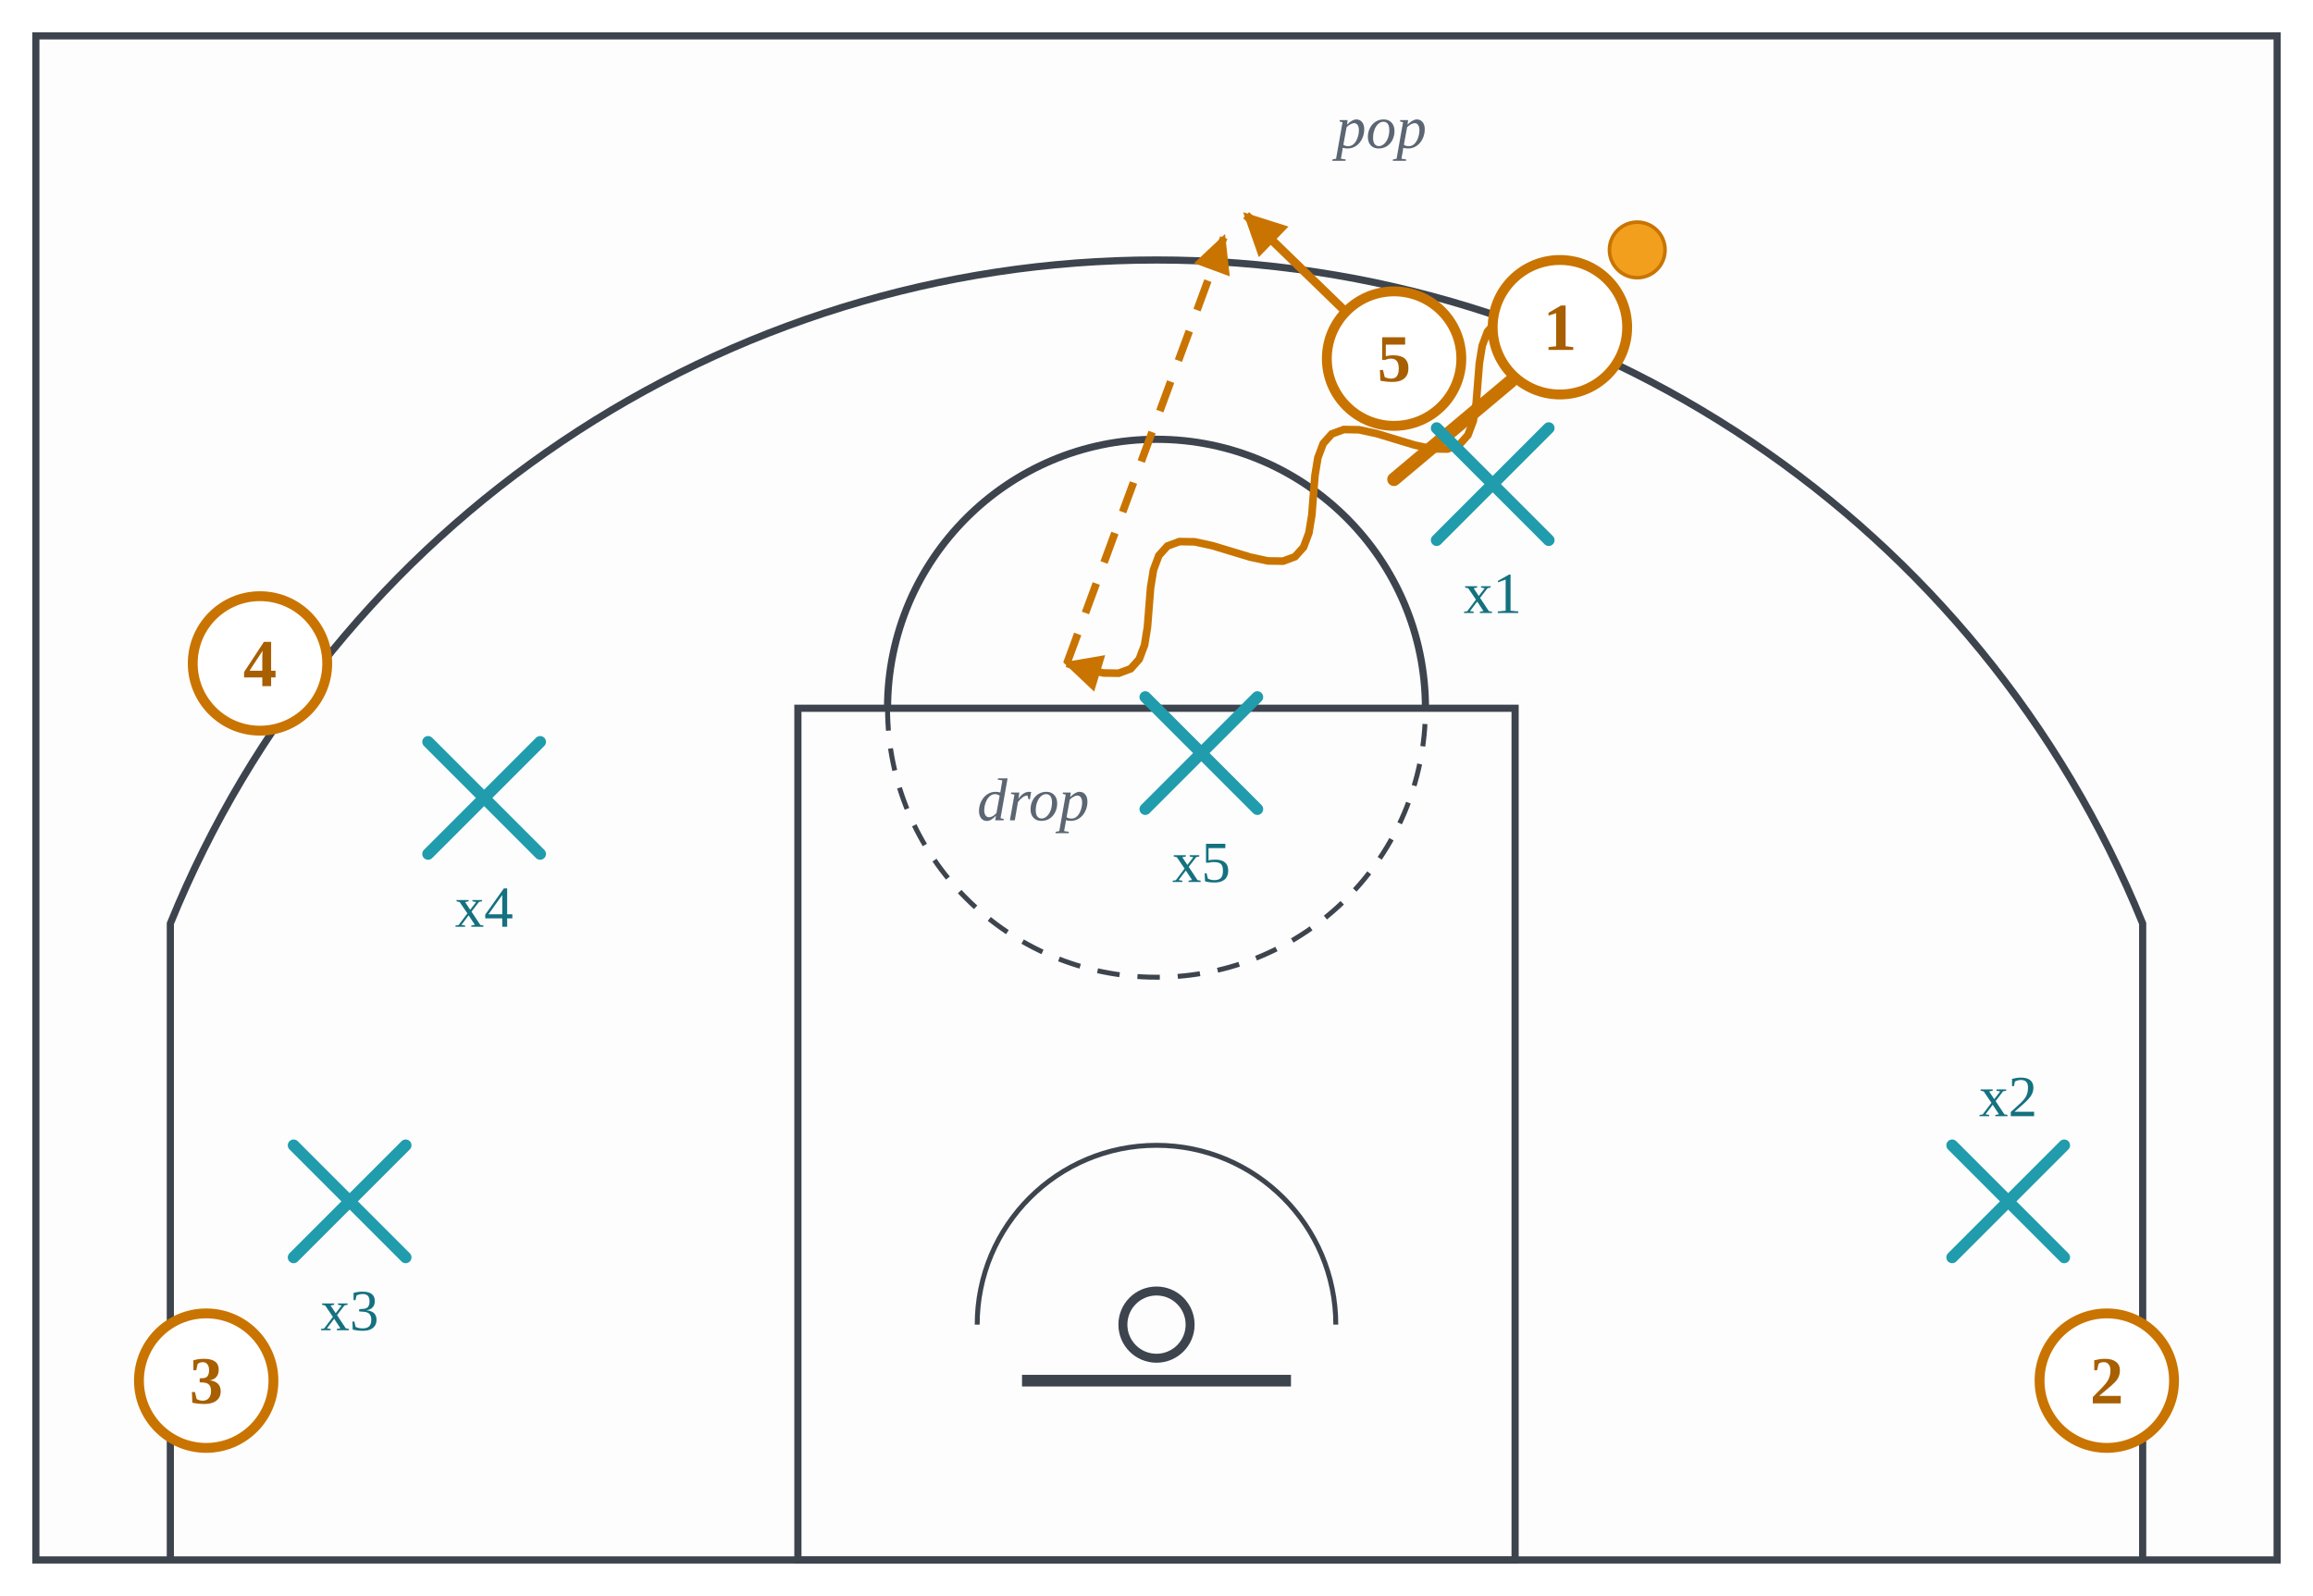
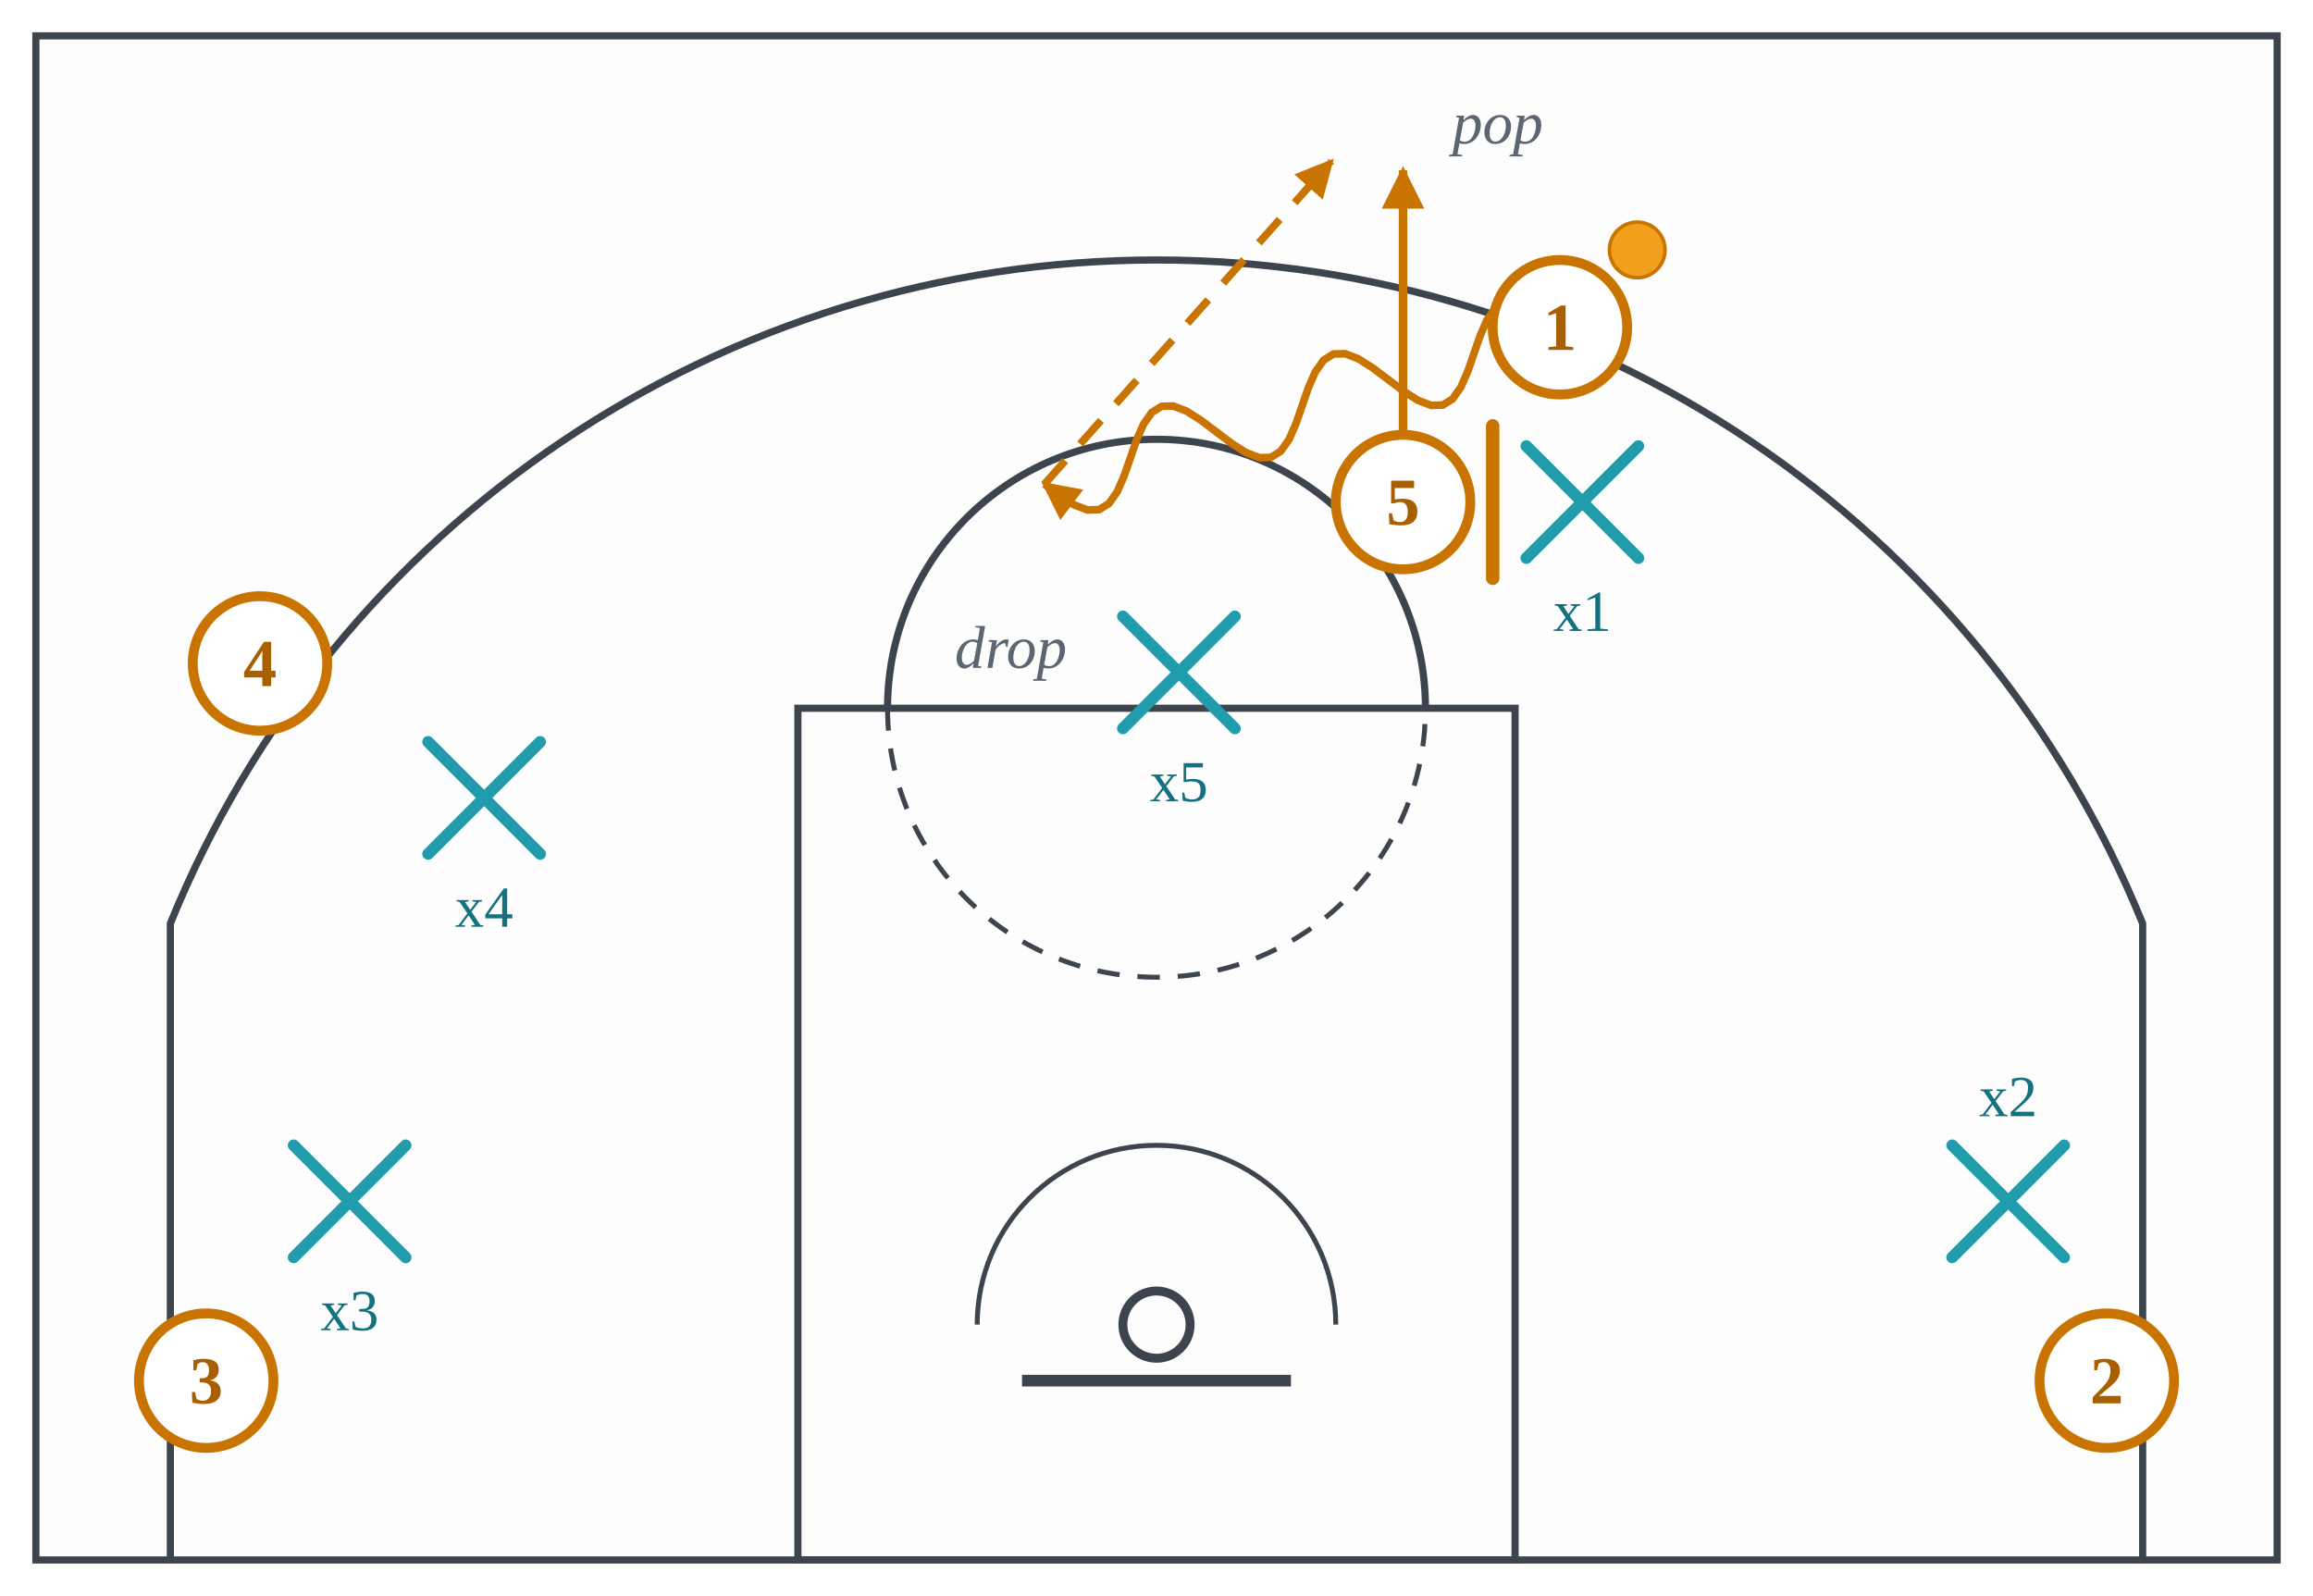
- <svg xmlns="http://www.w3.org/2000/svg" viewBox="0 0 516.0 356.0" width="516.0" role="img" aria-label="The same pick-and-roll, but after the screen the big steps out to the arc at the top instead of rolling. The big's defender has dropped toward the rim to contain the handler's drive, so the big is open for a pass and a jump shot at the arc. The dashed pass goes from the handler back out to the big." class="hd-court-svg">
+ <svg xmlns="http://www.w3.org/2000/svg" viewBox="0 0 516.0 356.0" width="516.0" role="img" aria-label="Half court, defense set. The ball-handler, 1, has the ball at the right slot with his defender, x1, below him. The big, 5, stands on x1's left with a screen bar between them, the same screen as the pick-and-roll. 1 dribbles left over the top of the screen toward the middle. Instead of rolling, 5 steps straight up to beyond the arc at the top, labeled pop, and the dashed pass goes from the end of 1's dribble back out to him. The big's defender, x5, has dropped to the free-throw line, labeled drop, so he is guarding the paint while 5 is at the three-point line. 2 and 3 are in the corners and 4 is on the left wing, each with a defender." class="hd-court-svg">
  <defs>
    <marker id="hd-arrow-o" viewBox="0 0 10 10" refX="9" refY="5" markerWidth="5" markerHeight="5" orient="auto-start-reverse">
      <path d="M 0 0 L 10 5 L 0 10 z" fill="var(--hd-offense, #C97400)" />
    </marker>
    <marker id="hd-arrow-d" viewBox="0 0 10 10" refX="9" refY="5" markerWidth="5" markerHeight="5" orient="auto-start-reverse">
      <path d="M 0 0 L 10 5 L 0 10 z" fill="var(--hd-defense, #209CAD)" />
    </marker>
  </defs>
  <rect x="8.0" y="8.0" width="500.0" height="340.0" fill="var(--court-floor, #fdfdfd)" stroke="var(--court-line, #3d444d)" stroke-width="1.6" />
  <path d="M 38.0 348.0 L 38.0 206.02 A 237.5 237.5 0 0 1 478.0 206.02 L 478.0 348.0" stroke="var(--court-line, #3d444d)" fill="none" stroke-width="1.6" />
  <rect x="178.0" y="158.0" width="160.0" height="190.0" stroke="var(--court-line, #3d444d)" fill="none" stroke-width="1.6" />
  <path d="M 198.0 158.0 A 60.0 60.0 0 0 1 318.0 158.0" stroke="var(--court-line, #3d444d)" fill="none" stroke-width="1.6" />
  <path d="M 198.0 158.0 A 60.0 60.0 0 0 0 318.0 158.0" stroke="var(--court-line, #3d444d)" fill="none" stroke-width="1.1" stroke-dasharray="5 4" />
  <path d="M 218.0 295.5 A 40.0 40.0 0 0 1 298.0 295.5" stroke="var(--court-line, #3d444d)" fill="none" stroke-width="1.1" />
  <line x1="228.0" y1="308.0" x2="288.0" y2="308.0" stroke="var(--court-line, #3d444d)" stroke-width="2.6" />
  <circle cx="258.0" cy="295.5" r="7.5" stroke="var(--court-line, #3d444d)" fill="none" stroke-width="2" />
-   <line x1="310.977" y1="106.927" x2="337.023" y2="85.073" stroke="var(--hd-offense, #C97400)" stroke-width="3" stroke-linecap="round" />
-   <path d="M 348.0,73.0 L 343.77,71.72 L 339.83,70.87 L 336.44,70.82 L 333.76,71.81 L 331.86,73.94 L 330.66,77.12 L 330.02,81.09 L 329.67,85.5 L 329.32,89.91 L 328.67,93.88 L 327.48,97.06 L 325.57,99.19 L 322.89,100.18 L 319.5,100.13 L 315.57,99.28 L 311.33,98.0 L 307.1,96.72 L 303.16,95.87 L 299.77,95.82 L 297.1,96.81 L 295.19,98.94 L 294.0,102.12 L 293.35,106.09 L 293.0,110.5 L 292.65,114.91 L 292.0,118.88 L 290.81,122.06 L 288.9,124.19 L 286.23,125.18 L 282.84,125.13 L 278.9,124.28 L 274.67,123.0 L 270.43,121.72 L 266.5,120.87 L 263.11,120.82 L 260.43,121.81 L 258.52,123.94 L 257.33,127.12 L 256.68,131.09 L 256.33,135.5 L 255.98,139.91 L 255.34,143.88 L 254.14,147.06 L 252.24,149.19 L 249.56,150.18 L 246.17,150.13 L 242.23,149.28 L 238.0,148.0" stroke="var(--hd-offense, #C97400)" fill="none" marker-end="url(#hd-arrow-o)" stroke-width="1.7" />
-   <line x1="311.0" y1="80.0" x2="278.0" y2="48.0" stroke="var(--hd-offense, #C97400)" fill="none" marker-end="url(#hd-arrow-o)" stroke-width="1.9" />
-   <line x1="238.0" y1="148.0" x2="273.0" y2="53.0" stroke="var(--hd-offense, #C97400)" fill="none" marker-end="url(#hd-arrow-o)" stroke-width="1.7" stroke-dasharray="7 5" />
+   <line x1="333.0" y1="129.0" x2="333.0" y2="95.0" stroke="var(--hd-offense, #C97400)" stroke-width="3" stroke-linecap="round" />
+   <path d="M 348.0,73.0 L 344.6,70.43 L 341.36,68.37 L 338.39,67.23 L 335.8,67.31 L 333.6,68.69 L 331.77,71.29 L 330.23,74.81 L 328.83,78.83 L 327.44,82.86 L 325.89,86.38 L 324.07,88.98 L 321.87,90.36 L 319.28,90.43 L 316.31,89.3 L 313.07,87.23 L 309.67,84.67 L 306.27,82.1 L 303.02,80.04 L 300.06,78.9 L 297.46,78.97 L 295.27,80.36 L 293.44,82.95 L 291.89,86.48 L 290.5,90.5 L 289.11,94.52 L 287.56,98.05 L 285.73,100.64 L 283.54,102.03 L 280.94,102.1 L 277.98,100.96 L 274.73,98.9 L 271.33,96.33 L 267.93,93.77 L 264.69,91.7 L 261.72,90.57 L 259.13,90.64 L 256.93,92.02 L 255.11,94.62 L 253.56,98.14 L 252.17,102.17 L 250.77,106.19 L 249.23,109.71 L 247.4,112.31 L 245.2,113.69 L 242.61,113.77 L 239.64,112.63 L 236.4,110.57 L 233.0,108.0" stroke="var(--hd-offense, #C97400)" fill="none" marker-end="url(#hd-arrow-o)" stroke-width="1.7" />
+   <line x1="313.0" y1="112.0" x2="313.0" y2="38.0" stroke="var(--hd-offense, #C97400)" fill="none" marker-end="url(#hd-arrow-o)" stroke-width="1.9" />
+   <line x1="233.0" y1="108.0" x2="297.0" y2="36.0" stroke="var(--hd-offense, #C97400)" fill="none" marker-end="url(#hd-arrow-o)" stroke-width="1.7" stroke-dasharray="7 5" />
  <circle cx="348.0" cy="73.0" r="15.0" fill="var(--court-floor, #fff)" stroke="var(--hd-offense, #C97400)" stroke-width="2.2" />
  <text x="348.0" y="73.0" text-anchor="middle" dominant-baseline="central" font-size="15.0" font-weight="600" fill="var(--hd-offense-ink, #A85F00)">1</text>
  <circle cx="365.25" cy="55.75" r="6.2" fill="#F39F1E" stroke="var(--hd-offense, #C97400)" stroke-width="0.8" />
-   <circle cx="311.0" cy="80.0" r="15.0" fill="var(--court-floor, #fff)" stroke="var(--hd-offense, #C97400)" stroke-width="2.2" />
-   <text x="311.0" y="80.0" text-anchor="middle" dominant-baseline="central" font-size="15.0" font-weight="600" fill="var(--hd-offense-ink, #A85F00)">5</text>
+   <circle cx="313.0" cy="112.0" r="15.0" fill="var(--court-floor, #fff)" stroke="var(--hd-offense, #C97400)" stroke-width="2.2" />
+   <text x="313.0" y="112.0" text-anchor="middle" dominant-baseline="central" font-size="15.0" font-weight="600" fill="var(--hd-offense-ink, #A85F00)">5</text>
  <circle cx="470.0" cy="308.0" r="15.0" fill="var(--court-floor, #fff)" stroke="var(--hd-offense, #C97400)" stroke-width="2.2" />
  <text x="470.0" y="308.0" text-anchor="middle" dominant-baseline="central" font-size="15.0" font-weight="600" fill="var(--hd-offense-ink, #A85F00)">2</text>
  <circle cx="46.0" cy="308.0" r="15.0" fill="var(--court-floor, #fff)" stroke="var(--hd-offense, #C97400)" stroke-width="2.2" />
  <text x="46.0" y="308.0" text-anchor="middle" dominant-baseline="central" font-size="15.0" font-weight="600" fill="var(--hd-offense-ink, #A85F00)">3</text>
  <circle cx="58.0" cy="148.0" r="15.0" fill="var(--court-floor, #fff)" stroke="var(--hd-offense, #C97400)" stroke-width="2.2" />
  <text x="58.0" y="148.0" text-anchor="middle" dominant-baseline="central" font-size="15.0" font-weight="600" fill="var(--hd-offense-ink, #A85F00)">4</text>
-   <line x1="320.5" y1="95.5" x2="345.5" y2="120.5" stroke="var(--hd-defense, #209CAD)" stroke-width="2.6" stroke-linecap="round" />
-   <line x1="320.5" y1="120.5" x2="345.5" y2="95.5" stroke="var(--hd-defense, #209CAD)" stroke-width="2.6" stroke-linecap="round" />
-   <text x="333.0" y="136.75" text-anchor="middle" font-size="13.0" fill="var(--hd-defense-ink, #14717F)">x1</text>
-   <line x1="255.5" y1="155.5" x2="280.5" y2="180.5" stroke="var(--hd-defense, #209CAD)" stroke-width="2.6" stroke-linecap="round" />
-   <line x1="255.5" y1="180.5" x2="280.5" y2="155.5" stroke="var(--hd-defense, #209CAD)" stroke-width="2.6" stroke-linecap="round" />
-   <text x="268.0" y="196.75" text-anchor="middle" font-size="13.0" fill="var(--hd-defense-ink, #14717F)">x5</text>
+   <line x1="340.5" y1="99.5" x2="365.5" y2="124.5" stroke="var(--hd-defense, #209CAD)" stroke-width="2.6" stroke-linecap="round" />
+   <line x1="340.5" y1="124.5" x2="365.5" y2="99.5" stroke="var(--hd-defense, #209CAD)" stroke-width="2.6" stroke-linecap="round" />
+   <text x="353.0" y="140.75" text-anchor="middle" font-size="13.0" fill="var(--hd-defense-ink, #14717F)">x1</text>
+   <line x1="250.5" y1="137.5" x2="275.5" y2="162.5" stroke="var(--hd-defense, #209CAD)" stroke-width="2.6" stroke-linecap="round" />
+   <line x1="250.5" y1="162.5" x2="275.5" y2="137.5" stroke="var(--hd-defense, #209CAD)" stroke-width="2.6" stroke-linecap="round" />
+   <text x="263.0" y="178.75" text-anchor="middle" font-size="13.0" fill="var(--hd-defense-ink, #14717F)">x5</text>
  <line x1="435.5" y1="255.5" x2="460.5" y2="280.5" stroke="var(--hd-defense, #209CAD)" stroke-width="2.6" stroke-linecap="round" />
  <line x1="435.5" y1="280.5" x2="460.5" y2="255.5" stroke="var(--hd-defense, #209CAD)" stroke-width="2.6" stroke-linecap="round" />
  <text x="448.0" y="249.0" text-anchor="middle" font-size="13.0" fill="var(--hd-defense-ink, #14717F)">x2</text>
  <line x1="65.5" y1="255.5" x2="90.5" y2="280.5" stroke="var(--hd-defense, #209CAD)" stroke-width="2.6" stroke-linecap="round" />
  <line x1="65.5" y1="280.5" x2="90.5" y2="255.5" stroke="var(--hd-defense, #209CAD)" stroke-width="2.6" stroke-linecap="round" />
  <text x="78.0" y="296.75" text-anchor="middle" font-size="13.0" fill="var(--hd-defense-ink, #14717F)">x3</text>
  <line x1="95.5" y1="165.5" x2="120.5" y2="190.5" stroke="var(--hd-defense, #209CAD)" stroke-width="2.6" stroke-linecap="round" />
  <line x1="95.5" y1="190.5" x2="120.5" y2="165.5" stroke="var(--hd-defense, #209CAD)" stroke-width="2.6" stroke-linecap="round" />
  <text x="108.0" y="206.75" text-anchor="middle" font-size="13.0" fill="var(--hd-defense-ink, #14717F)">x4</text>
-   <text x="298.0" y="33.0" text-anchor="start" font-size="13.5" font-style="italic" fill="var(--hd-muted, #5b6672)">pop</text>
-   <text x="243.0" y="183.0" text-anchor="end" font-size="13.5" font-style="italic" fill="var(--hd-muted, #5b6672)">drop</text>
+   <text x="324.0" y="32.0" text-anchor="start" font-size="13.5" font-style="italic" fill="var(--hd-muted, #5b6672)">pop</text>
+   <text x="238.0" y="149.0" text-anchor="end" font-size="13.5" font-style="italic" fill="var(--hd-muted, #5b6672)">drop</text>
</svg>
